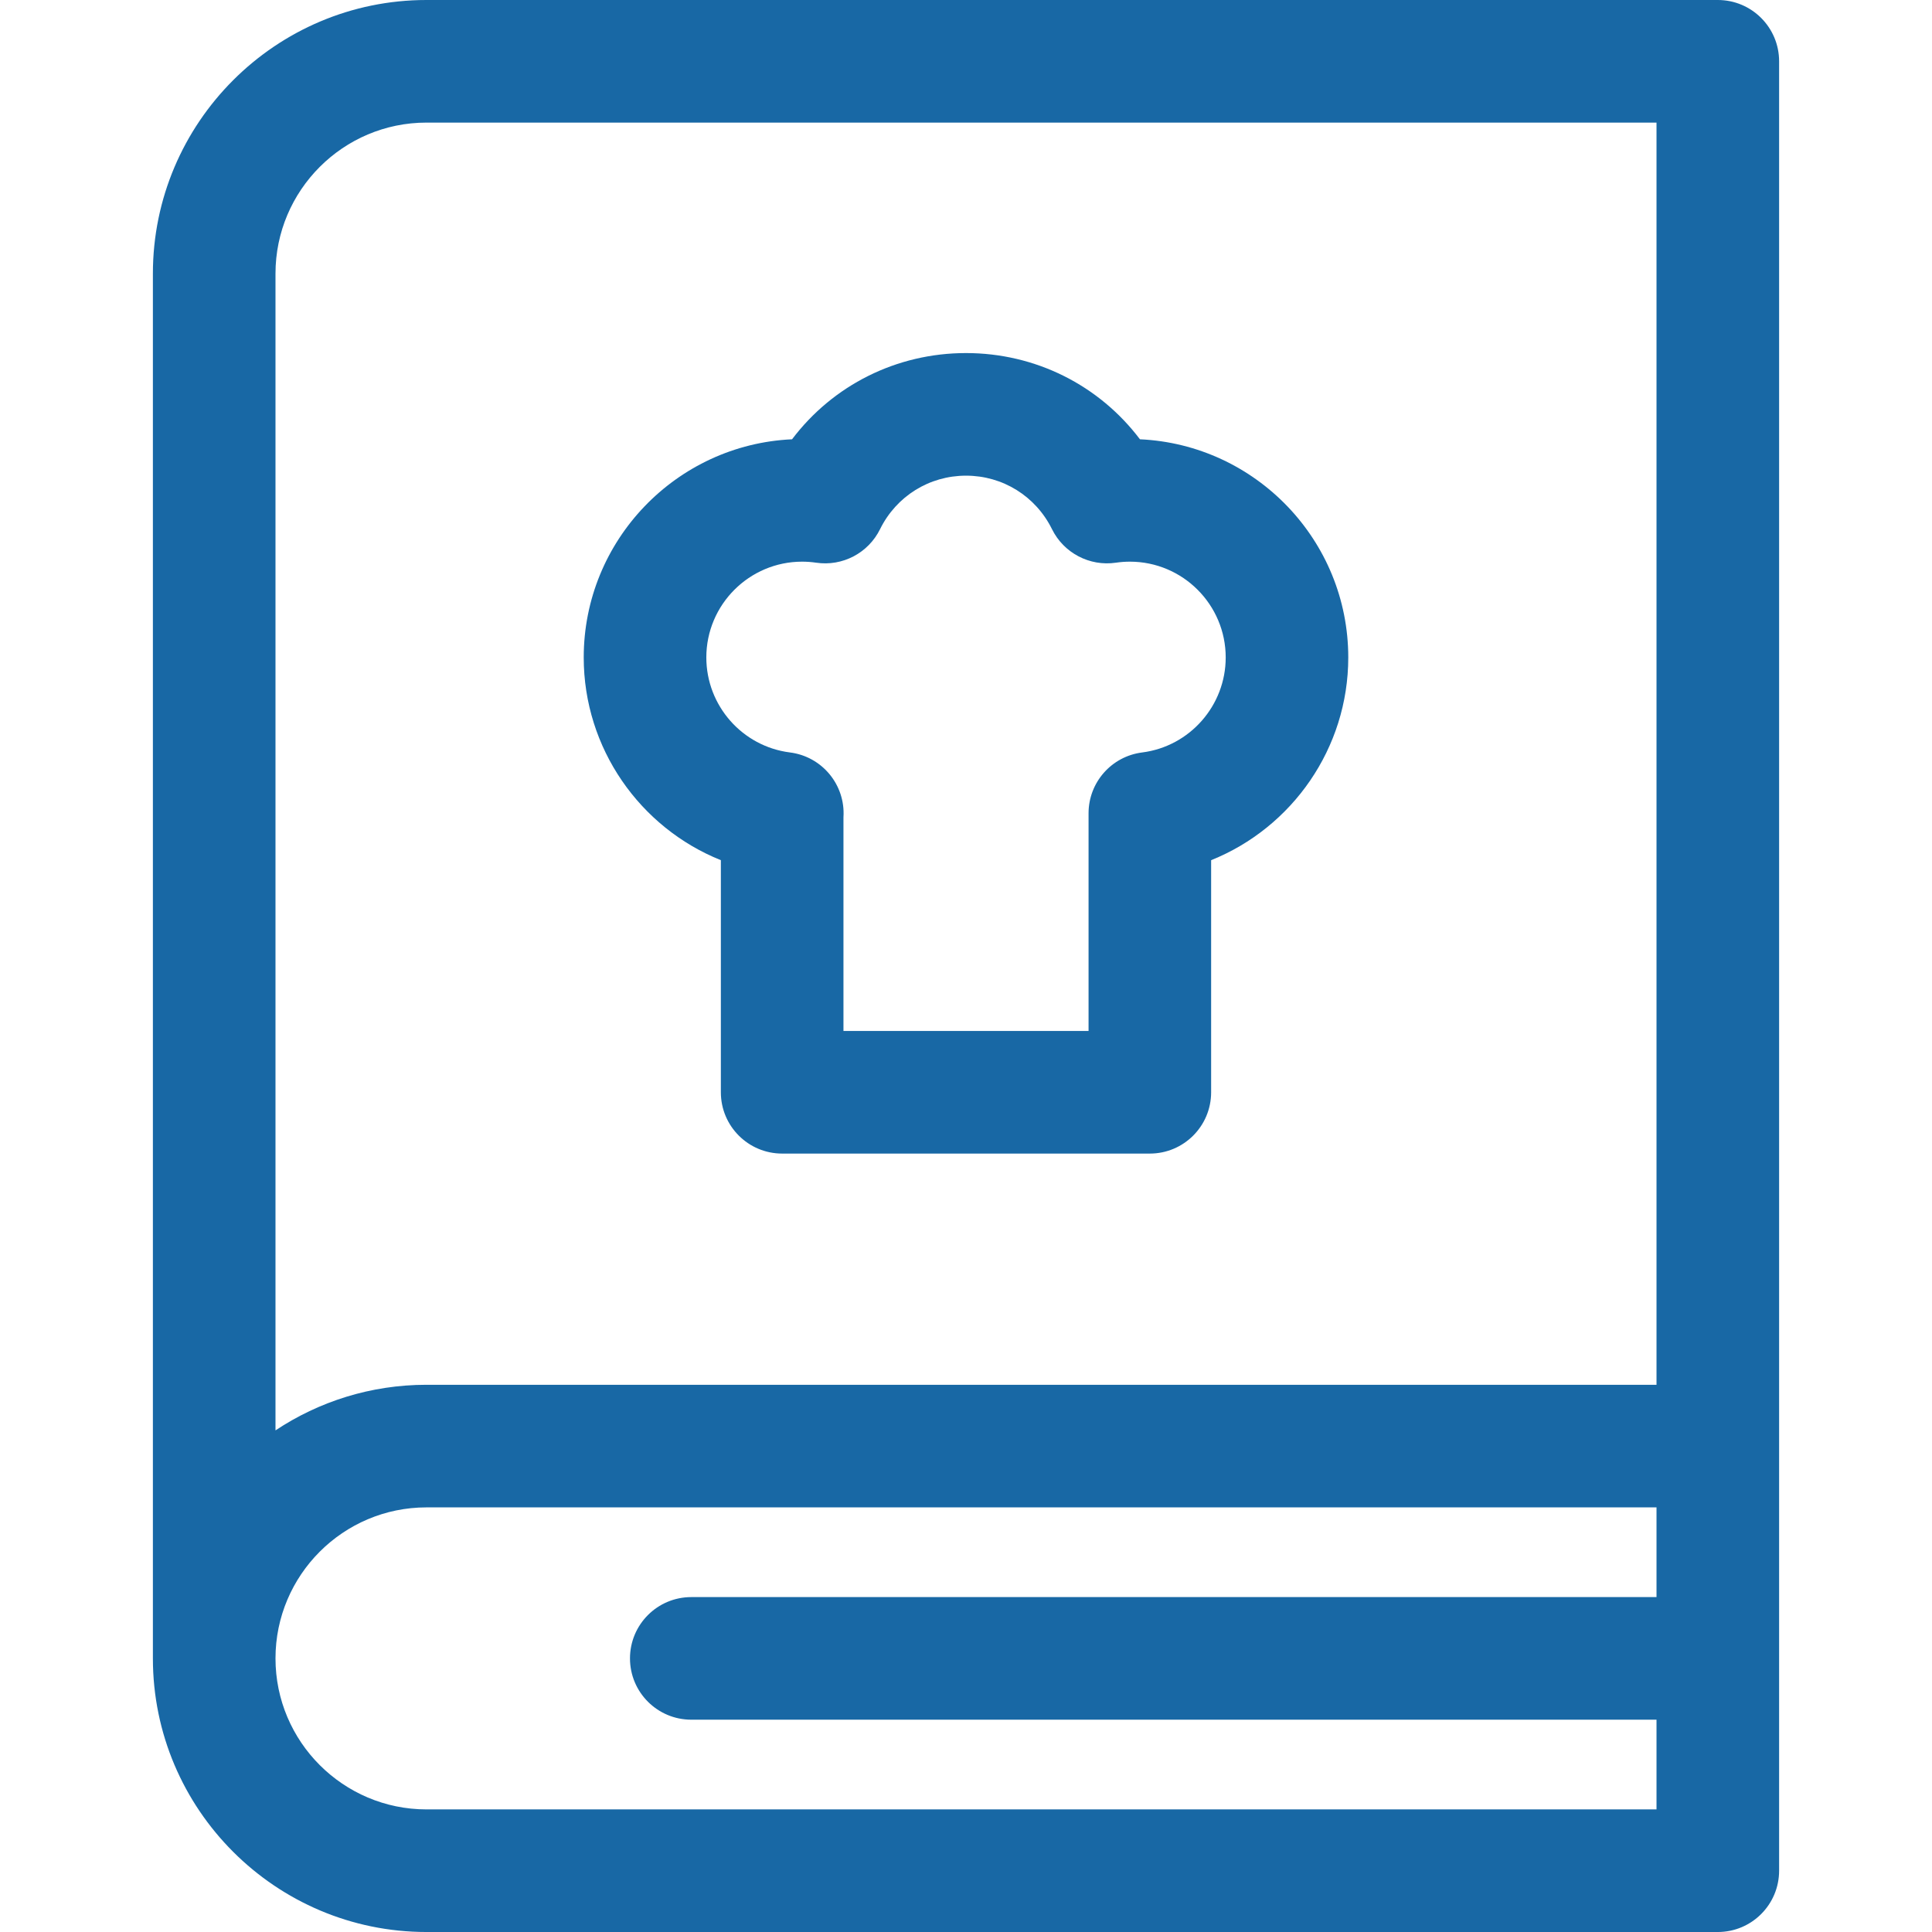
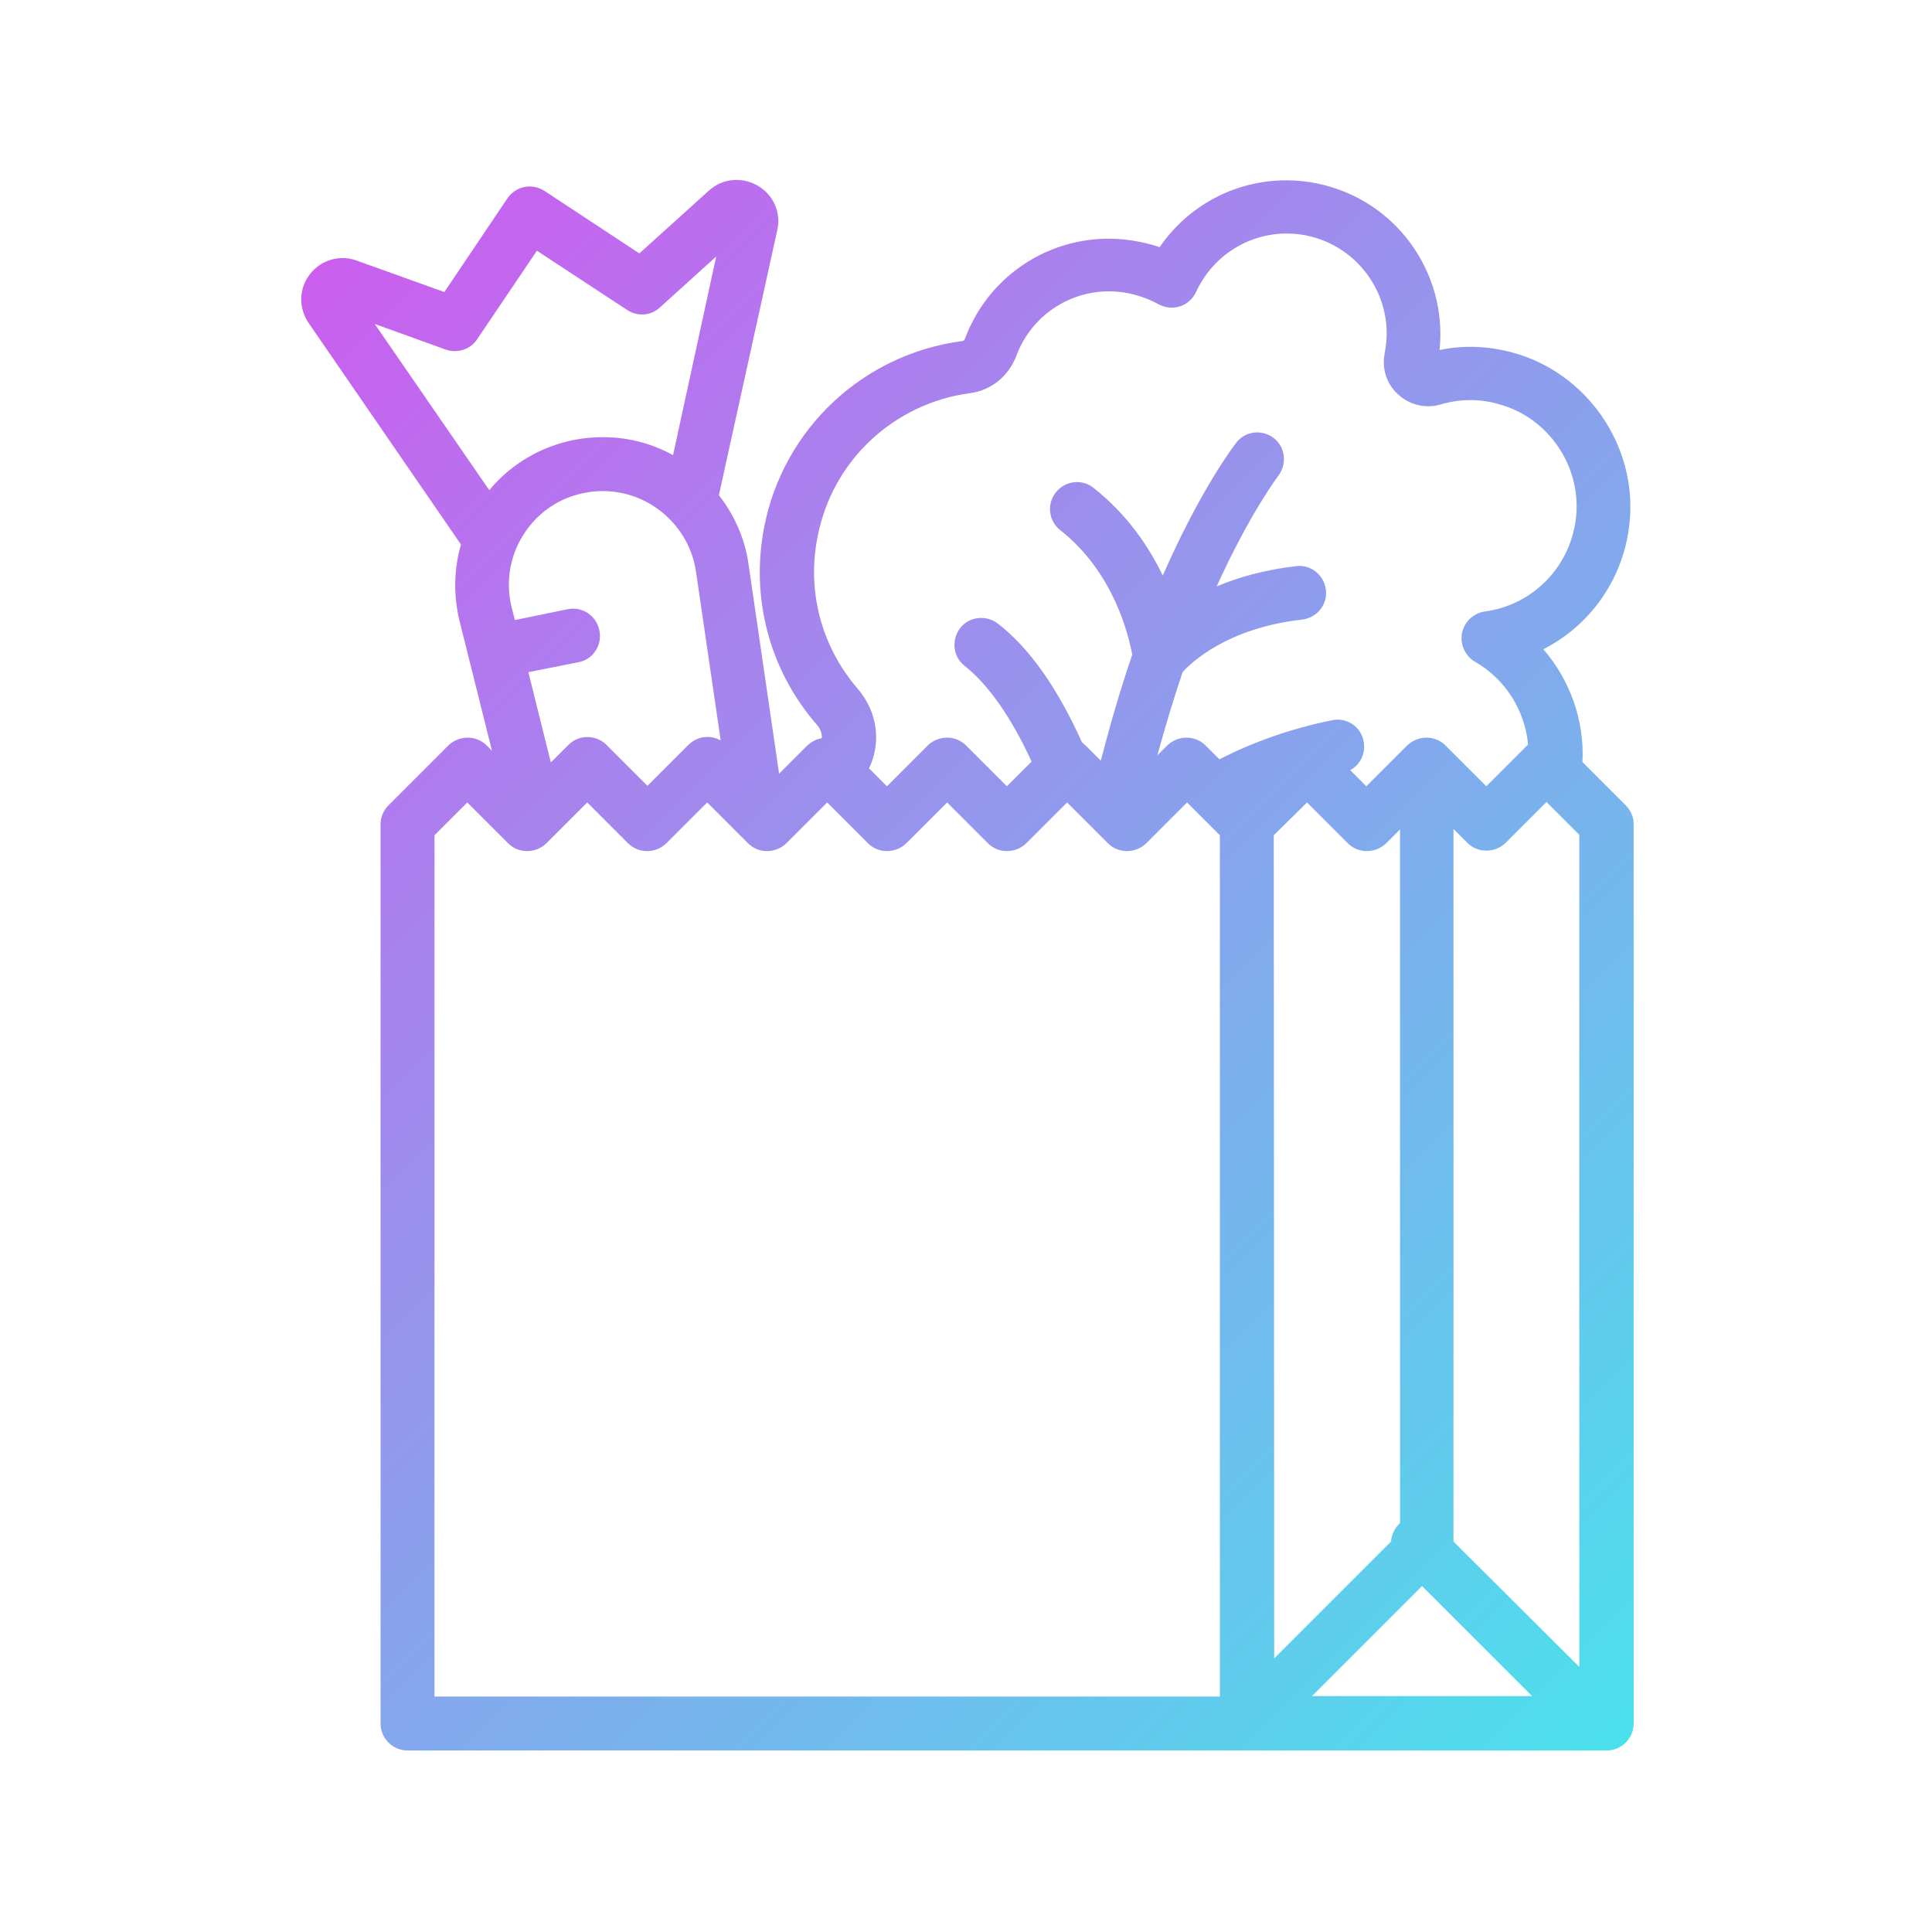
- <svg xmlns="http://www.w3.org/2000/svg" fill="#1868a5" height="800px" width="800px" version="1.1" id="Capa_1" viewBox="0 0 196.979 196.979" xml:space="preserve">
-   <g id="SVGRepo_bgCarrier" stroke-width="0" />
-   <g id="SVGRepo_tracerCarrier" stroke-linecap="round" stroke-linejoin="round" />
-   <g id="SVGRepo_iconCarrier">
-     <g>
-       <path d="M43.48,0C28.1,0.003,15.588,12.517,15.588,27.896v141.188c0,15.38,12.512,27.894,27.893,27.896h131.66 c3.452,0,6.25-2.798,6.25-6.25v-21.646v-21.646V49.542V6.25c0-3.452-2.798-6.25-6.25-6.25H43.48z M43.481,12.5h125.41v37.042 v91.645H43.48c-5.687,0.001-10.978,1.716-15.392,4.649V27.896C28.088,19.408,34.994,12.501,43.481,12.5z M168.891,184.479H43.482 c-8.488-0.001-15.394-6.908-15.394-15.396c0-8.488,6.905-15.395,15.393-15.396h125.41v9.146h-98.41c-3.452,0-6.25,2.798-6.25,6.25 c0,3.452,2.798,6.25,6.25,6.25h98.41V184.479z" />
-       <path d="M73.496,87.7v23.664c0,3.452,2.798,6.25,6.25,6.25h37.486c3.452,0,6.25-2.798,6.25-6.25V87.701 c8.258-3.315,13.982-11.413,13.982-20.669c0-11.935-9.437-21.706-21.24-22.244c-4.161-5.506-10.644-8.791-17.734-8.791 c-7.093,0-13.575,3.285-17.735,8.791c-11.804,0.538-21.241,10.31-21.241,22.244C59.514,76.289,65.239,84.386,73.496,87.7z M81.782,57.265c0.473,0,0.954,0.035,1.433,0.105c2.686,0.397,5.313-0.986,6.512-3.418c1.661-3.364,5.02-5.455,8.765-5.455 c3.744,0,7.103,2.091,8.766,5.457c1.2,2.432,3.839,3.811,6.513,3.416c0.476-0.07,0.956-0.105,1.429-0.105 c5.386,0,9.768,4.382,9.768,9.768c0,4.905-3.663,9.069-8.52,9.685c-3.122,0.396-5.463,3.053-5.463,6.2v22.196H85.996V83.331 c0-0.007,0.001-0.015,0.001-0.021c0.207-3.293-2.182-6.18-5.455-6.593c-4.862-0.613-8.528-4.776-8.528-9.685 C72.014,61.646,76.396,57.265,81.782,57.265z" />
-     </g>
-   </g>
+ <svg xmlns="http://www.w3.org/2000/svg" width="430" height="430" viewBox="0 0 430 430" fill="none">
+   <path d="M361.8 179.2L352.2 169.6C352.7 160.4 349.4 151.3 343.5 144.5C354.1 139.1 361.5 128.6 362.7 116.2C364.4 99.1 353.1 82.8 336.4 78.4C331.1 77 325.7 76.8 320.4 77.9C322.2 60.5 310.5 44.3 293 40.8C279.3 38.1 265.8 43.8 258.1 55C256.6 54.5 255.1 54.1 253.5 53.8C237 50.5 220.7 59.6 214.8 75.3C214.7 75.6 214.5 75.9 214.2 75.9C192.1 78.8 174.4 95.4 170.1 117.2C167 133 171.2 149.1 181.8 161.3C182.6 162.2 183 163.3 182.9 164.3C181.7 164.5 180.6 165.1 179.7 165.9L173.4 172.2L166.6 125.6C165.8 119.8 163.4 114.6 160 110.2L173 51.2C173.9 47.3 172.1 43.3 168.6 41.3C165.1 39.3 160.8 39.7 157.8 42.4L142.3 56.4L121.2 42.5C118.4 40.7 114.8 41.4 112.9 44.2L98.9 65L79.4 58C75.6 56.6 71.4 57.9 69 61C66.5 64.2 66.4 68.5 68.7 71.9L102.6 121.2C101 126.7 100.9 132.6 102.3 138.3L109.5 167.1L108.3 165.9C106 163.6 102.2 163.6 99.8 165.9L86.5 179.2C85.4 180.3 84.7 181.8 84.7 183.4V383.6C84.7 386.9 87.4 389.6 90.7 389.6H277.5H357.6C360.9 389.6 363.6 386.9 363.6 383.6V183.4C363.6 181.8 362.9 180.3 361.8 179.2ZM283.5 185.9L290.9 178.6L300 187.7C302.3 190 306.1 190 308.5 187.7L311.6 184.6V339C311.5 339.1 311.4 339.1 311.3 339.3C310.3 340.3 309.7 341.7 309.6 343.1L283.6 369.1L283.5 185.9ZM316.5 353L341 377.5H292L316.5 353ZM323.5 343.1V184.5L326.6 187.6C328.9 189.9 332.7 189.9 335.1 187.6L344.2 178.5L351.5 185.8V371L323.5 343.1ZM182 119.3C185.3 102.5 198.9 89.8 215.9 87.5C220.6 86.9 224.5 83.7 226.2 79.2C230 69 240.6 63.1 251.3 65.3C253.6 65.8 255.8 66.6 257.8 67.7C259.3 68.5 261 68.7 262.6 68.2C264.2 67.7 265.5 66.5 266.2 65C270.5 55.6 280.6 50.4 290.7 52.4C302.7 54.8 310.6 66.5 308.2 78.5V78.6C307.5 82 308.6 85.5 311.2 87.8C313.8 90.2 317.4 91 320.7 90C324.8 88.8 329.2 88.7 333.4 89.9C344.5 92.8 351.9 103.6 350.8 114.9C349.7 125.9 341.4 134.6 330.5 136.1C328 136.4 325.9 138.4 325.4 140.9C324.9 143.4 326.1 146 328.3 147.3C335 151.1 339.4 158.1 340.1 165.7C340 165.8 340 165.8 339.9 165.9L330.8 175L321.7 165.9C319.4 163.6 315.6 163.6 313.2 165.9L304.1 175L300.5 171.4C302.8 170.2 304 167.6 303.5 165C302.9 161.7 299.7 159.6 296.5 160.3C287.6 162.1 279.2 165 271.4 169L268.3 165.9C266 163.6 262.2 163.6 259.8 165.9L257.6 168.1C259.3 161.8 261.2 155.6 263.2 149.6C265 147.6 273 139.8 289.8 137.9C293.1 137.5 295.5 134.6 295.1 131.3C294.7 128 291.8 125.6 288.5 126C281.5 126.8 275.6 128.5 270.8 130.5C278.1 114.4 284.3 106.2 284.5 105.9C286.5 103.3 286.1 99.5 283.5 97.5C280.9 95.5 277.1 95.9 275.1 98.6C274.7 99.1 267.2 108.9 258.8 128.1C255.7 121.7 250.9 114.5 243.4 108.6C240.8 106.5 237 107 235 109.6C232.9 112.2 233.4 116 236 118C247.9 127.4 251.2 141.4 252 145.7C249.4 153.3 247.1 161.2 245 169.3L241.7 166C241.4 165.7 241.1 165.5 240.8 165.2C235.4 153.2 229.2 144.3 222.1 138.8C219.5 136.8 215.7 137.2 213.7 139.8C211.7 142.4 212.1 146.2 214.7 148.2C220 152.4 225.1 159.7 229.6 169.5L224.1 175L215 165.9C212.7 163.6 208.9 163.6 206.5 165.9L197.4 175L193.4 171C196.2 165.3 195.3 158.4 190.9 153.3C182.8 143.9 179.5 131.5 182 119.3ZM122.6 169.7L117.6 149.6L128.7 147.4C132 146.8 134.1 143.6 133.4 140.3C132.7 137 129.6 134.9 126.3 135.6L114.6 138L113.9 135.3C112.5 129.7 113.4 123.9 116.5 119C119.6 114.1 124.4 110.8 130.1 109.7C131.4 109.4 132.8 109.3 134.2 109.3C144.5 109.3 153.4 117 154.9 127.2L160.4 164.8C158.1 163.5 155.2 163.8 153.2 165.8L144.1 174.9L135 165.8C132.7 163.5 128.9 163.4 126.5 165.8L122.6 169.7ZM99.2 77.8C101.8 78.7 104.7 77.8 106.2 75.5L119.5 55.8L139.6 69C141.9 70.5 144.9 70.3 146.9 68.4L159.4 57.1L149.8 101.3C145.1 98.7 139.8 97.3 134.2 97.3C132 97.3 129.9 97.5 127.8 97.9C120.3 99.4 113.7 103.3 108.9 109.1L83.4 72.1L99.2 77.8ZM96.7 185.9L104 178.6L113.1 187.7C115.4 190 119.2 190 121.6 187.7L130.7 178.6L139.8 187.7C142.1 190 145.9 190 148.3 187.7L157.4 178.6L166.5 187.7C168.8 190 172.6 190 175 187.7L184.1 178.6L193.2 187.7C195.5 190 199.3 190 201.7 187.7L210.8 178.6L219.9 187.7C222.2 190 226 190 228.4 187.7L237.5 178.6L246.6 187.7C248.9 190 252.7 190 255.1 187.7L264.2 178.6L266.2 180.6L271.5 185.9V377.6H96.7V185.9Z" fill="url(#paint0_linear_2058_3643)" />
+   <defs>
+     <linearGradient id="paint0_linear_2058_3643" x1="55.753" y1="73.987" x2="365.674" y2="383.908" gradientUnits="userSpaceOnUse">
+       <stop stop-color="#CB5EEE" />
+       <stop offset="1" stop-color="#4BE1EC" />
+     </linearGradient>
+   </defs>
</svg>
